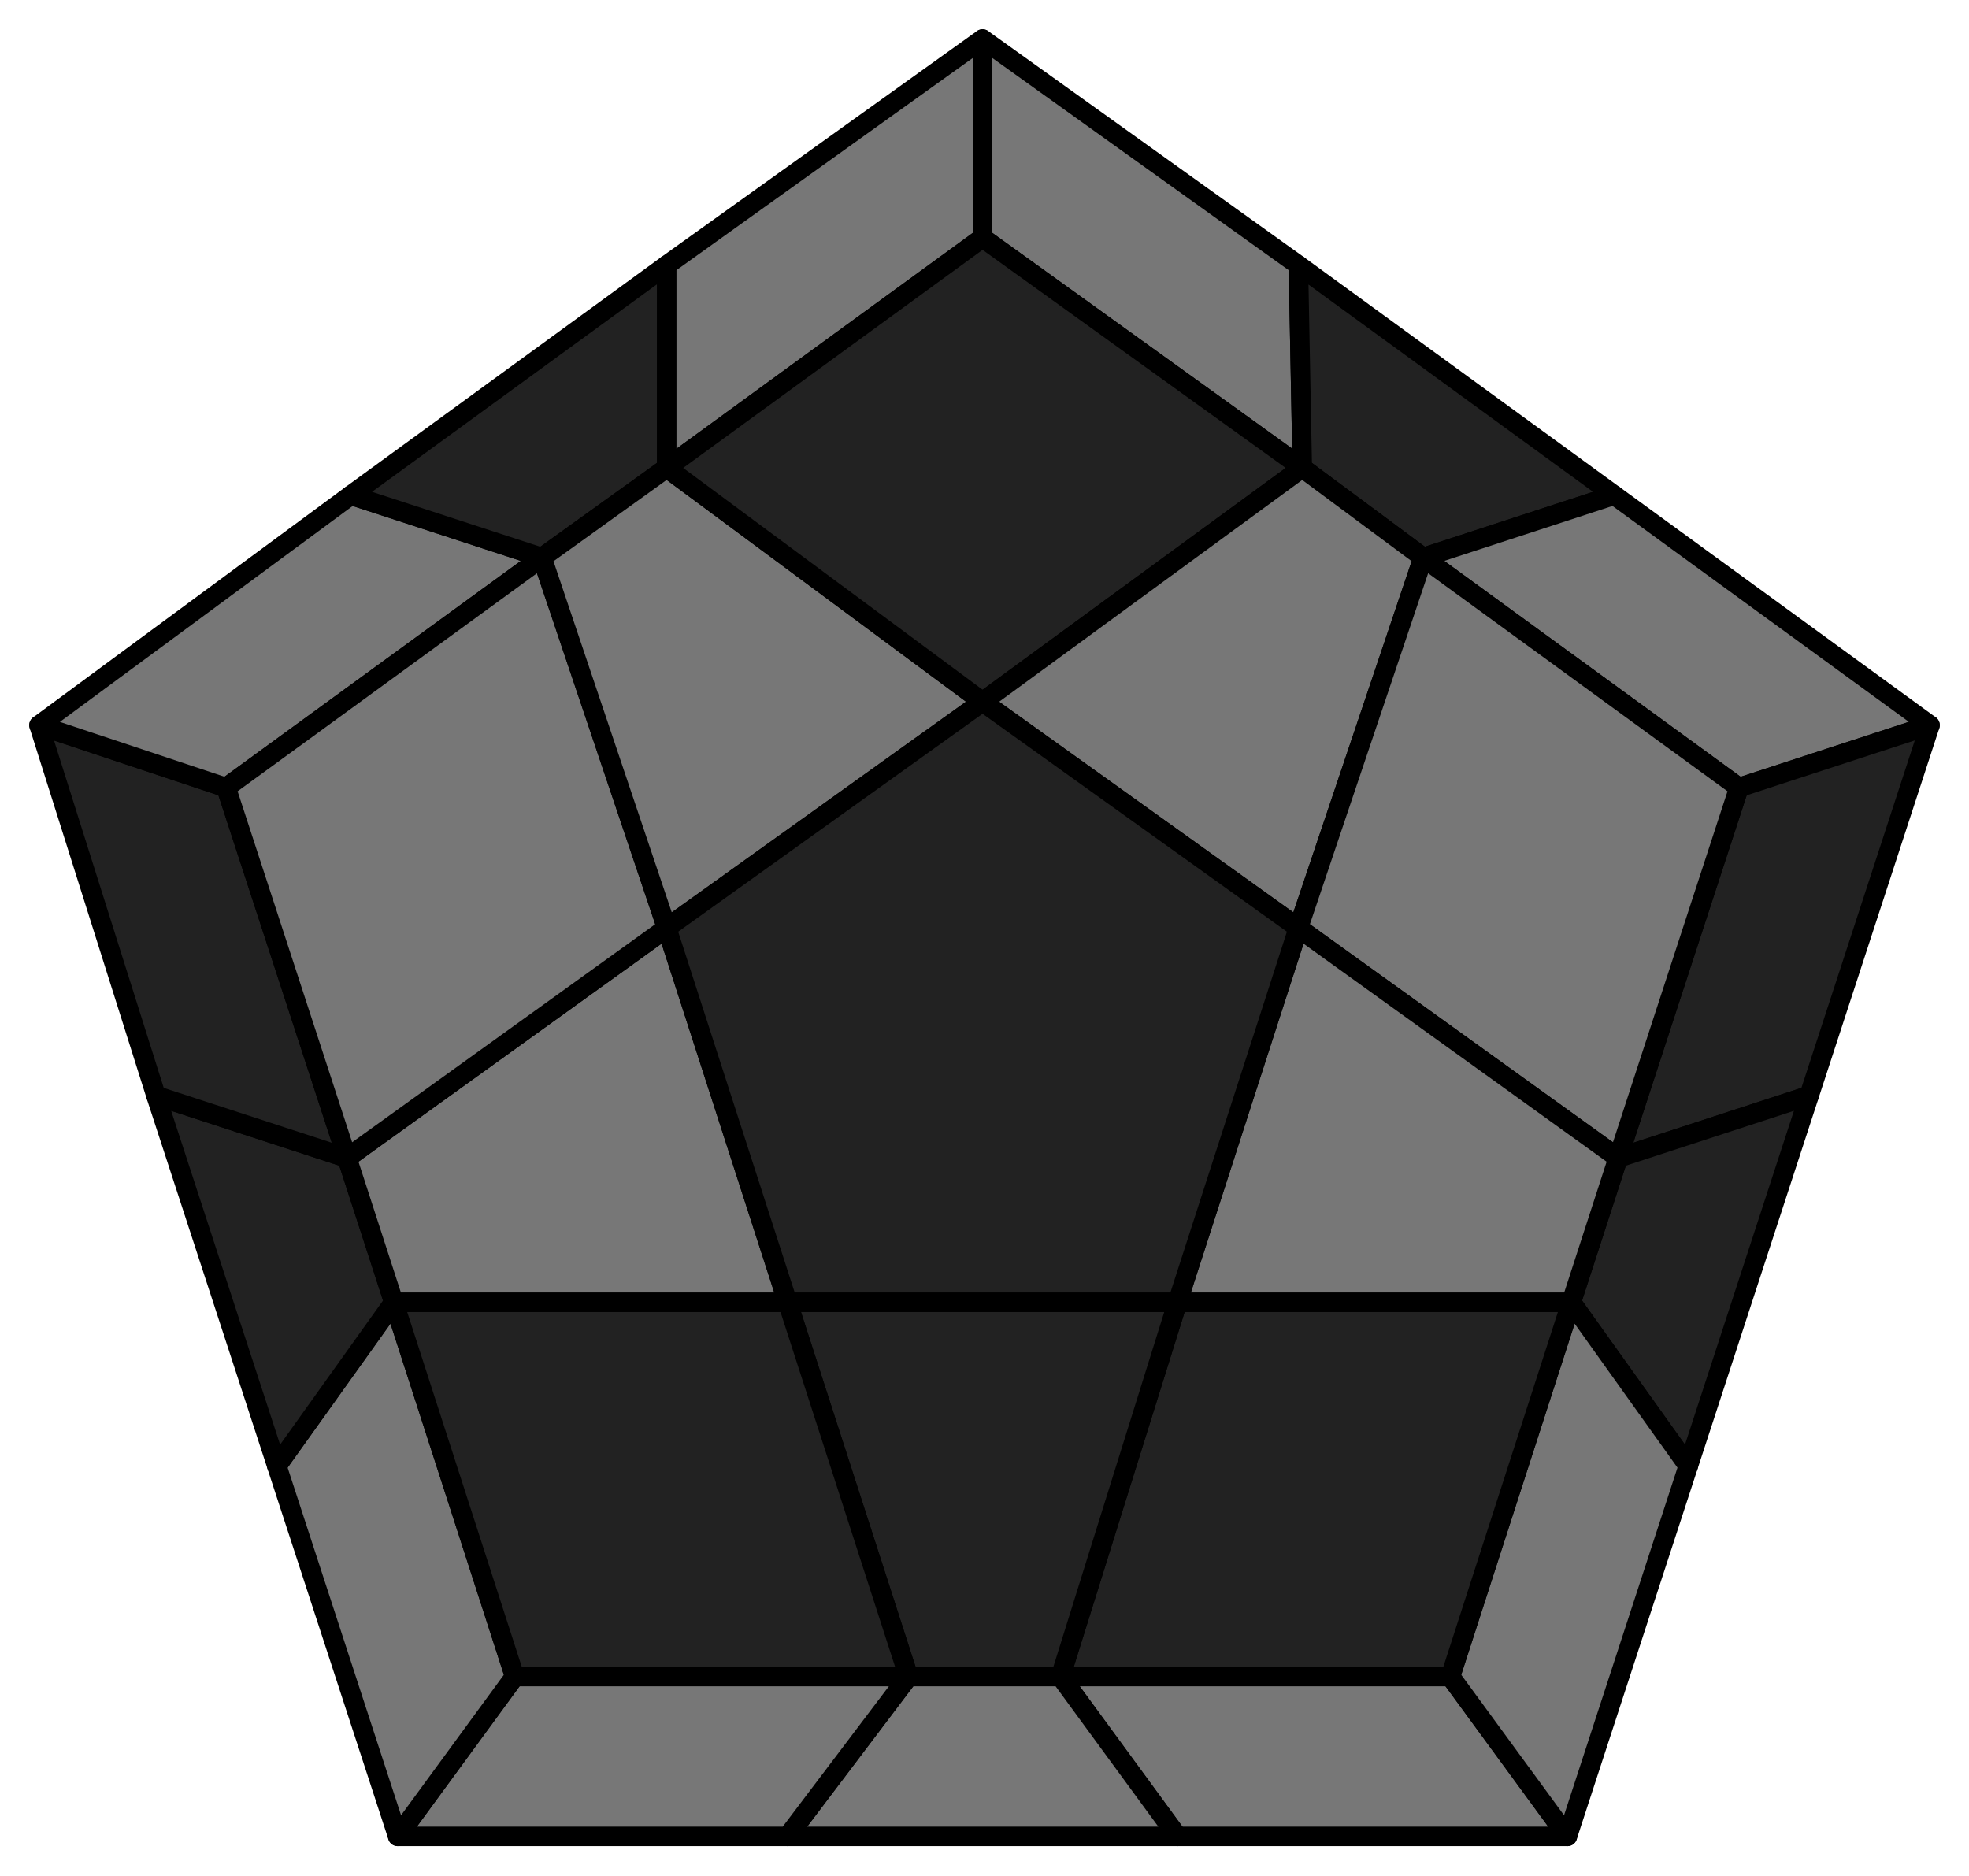
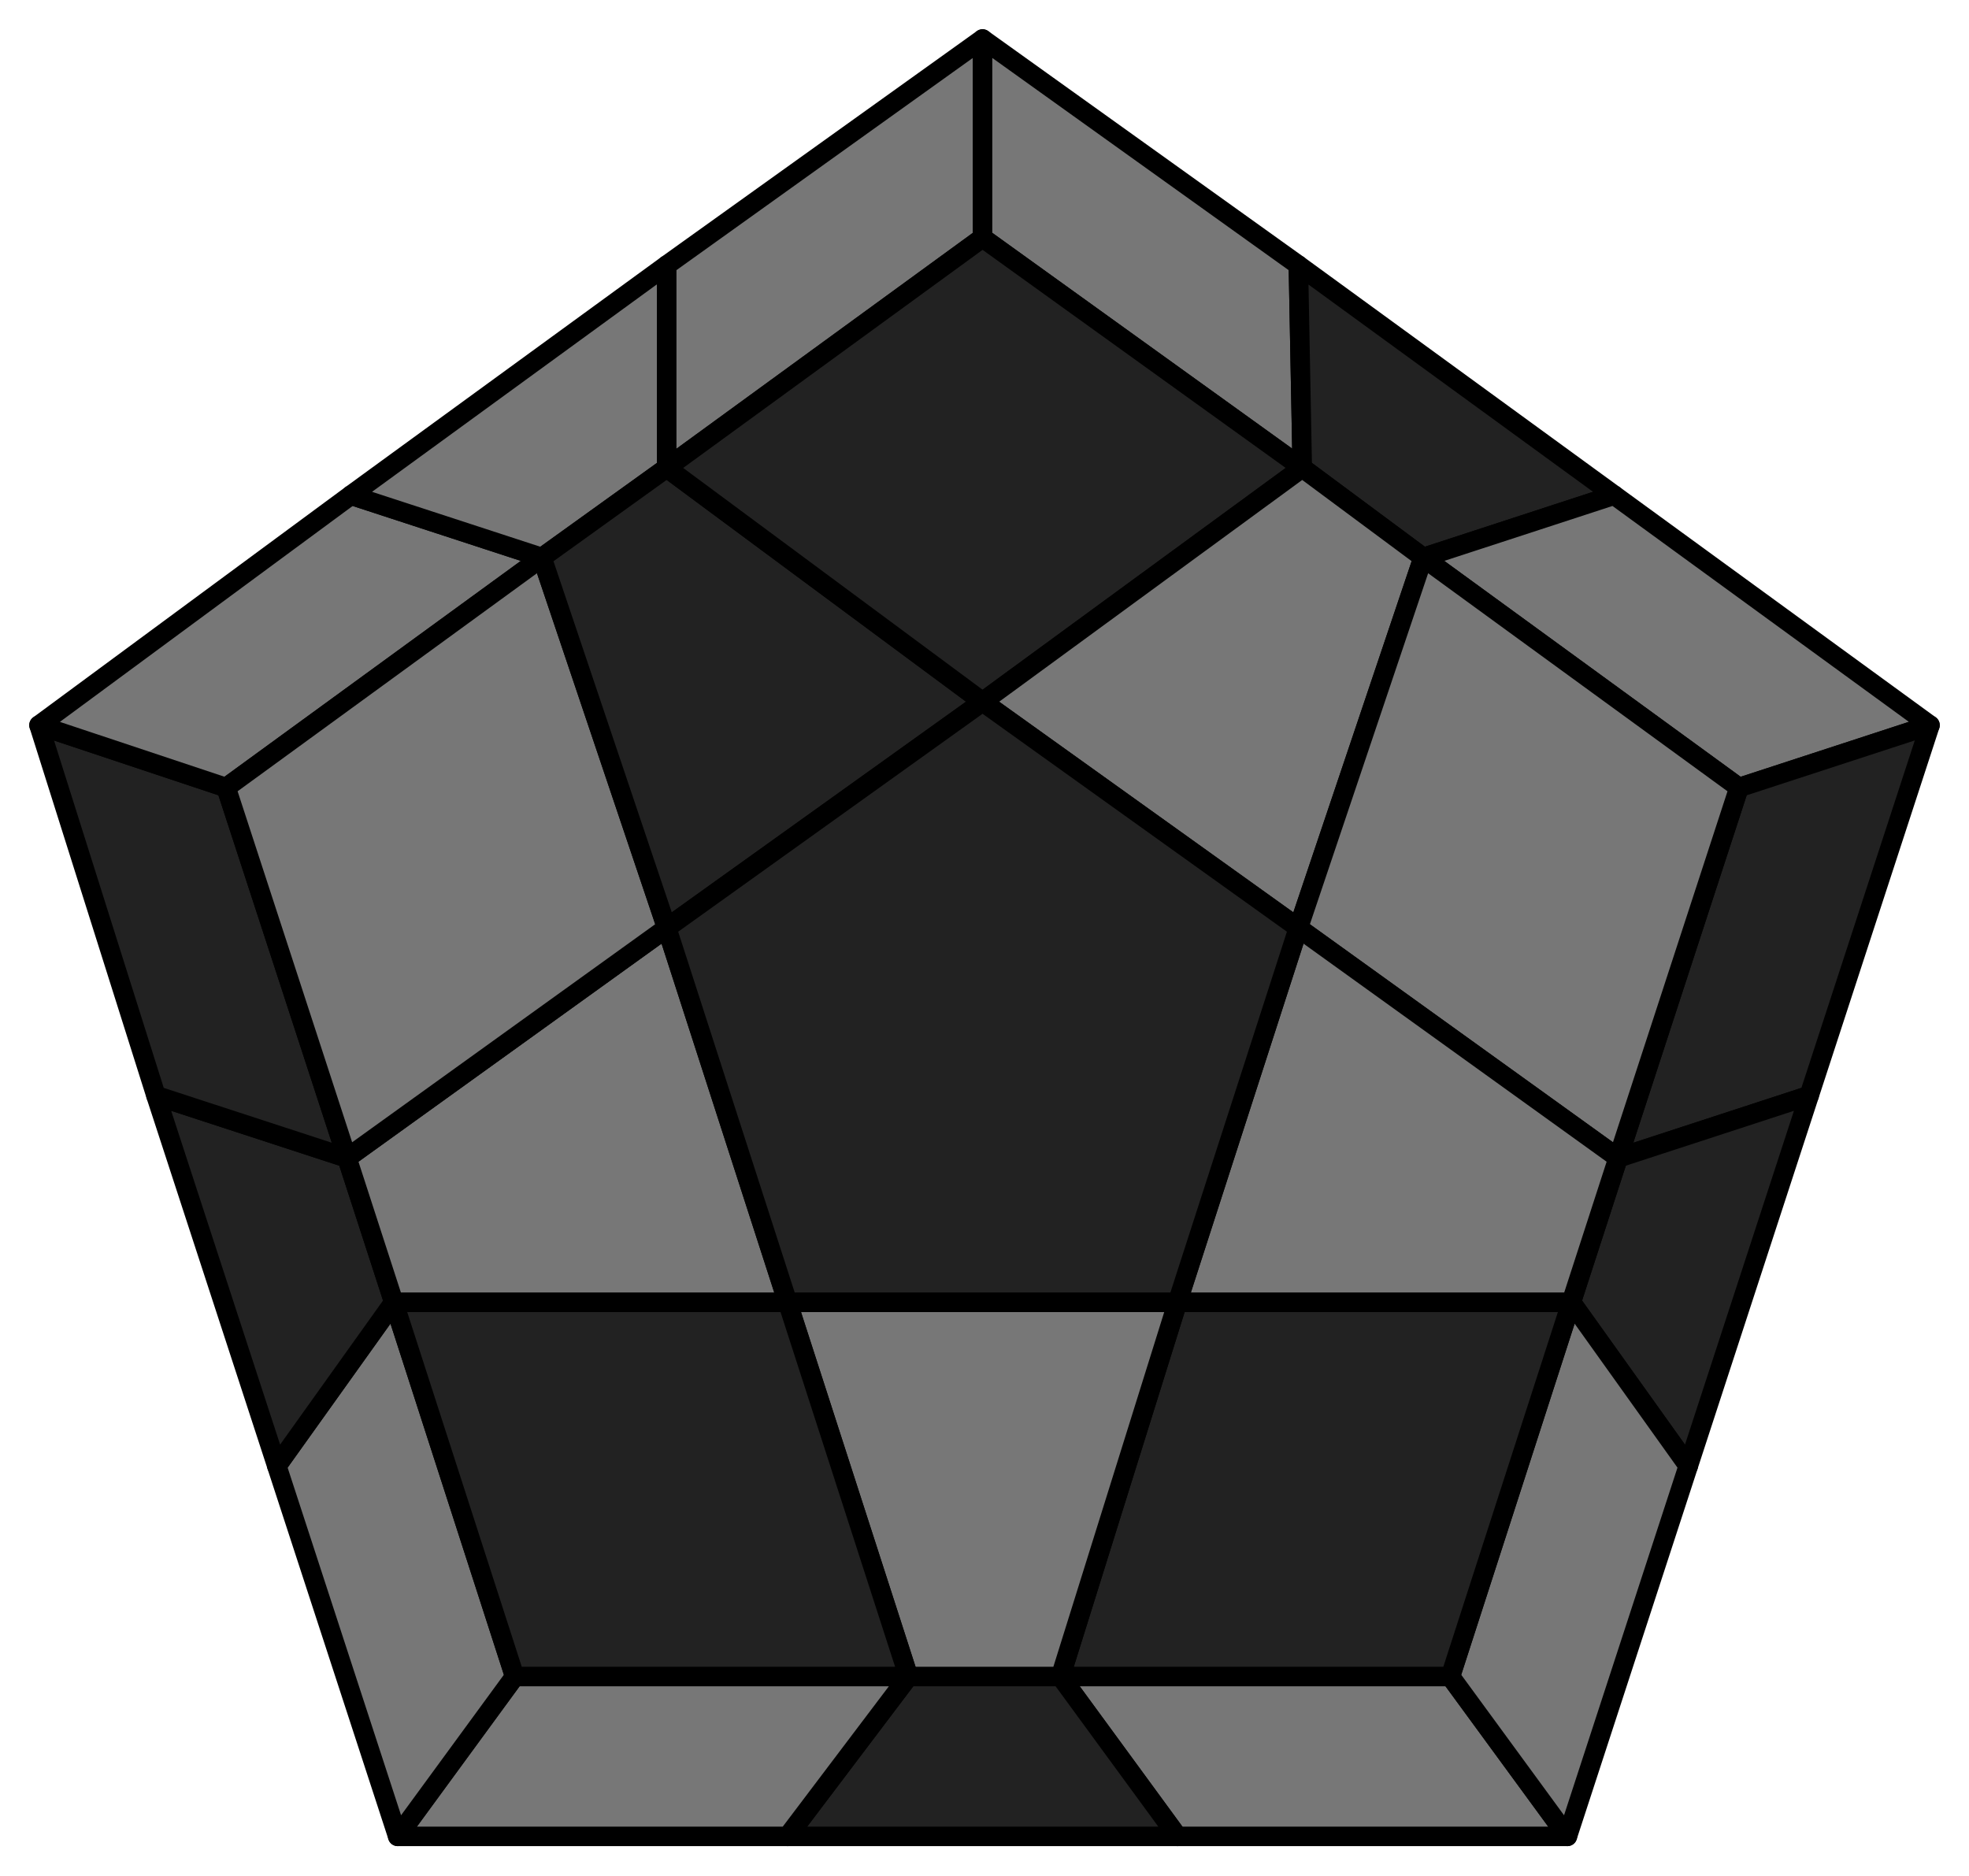
<svg xmlns="http://www.w3.org/2000/svg" id="192" width="505" height="481">
  <style>
polygon { stroke: black; stroke-width: 5px; stroke-linejoin: round;}
.light {fill: #777;}
.dark {fill: #222;}
</style>
  <polygon class="light" points="402 471 302 471 272 430 372 430" />
-   <polygon class="light" points="302 471 202 471 233 430 272 430" />
+   <polygon class="dark" points="302 471 202 471 233 430 272 430" />
  <polygon class="light" points="202 471 102 471 132 430 233 430" />
  <polygon class="light" points="102 471 71 376 101 334 132 430" />
  <polygon class="dark" points="71 376 40 281 89 297 101 334" />
  <polygon class="dark" points="40 281 10 186 58 202 89 297" />
  <polygon class="light" points="10 186 90 127 139 143 58 202" />
-   <polygon class="dark" points="90 127 171 68 171 120 139 143" />
+   <polygon class="light" points="90 127 171 68 171 120 139 143" />
  <polygon class="light" points="171 68 252 10 252 61 171 120" />
  <polygon class="light" points="252 10 333 68 334 120 252 61" />
  <polygon class="dark" points="333 68 414 127 365 143 334 120" />
  <polygon class="light" points="414 127 495 186 446 202 365 143" />
  <polygon class="dark" points="495 186 464 281 415 297 446 202" />
  <polygon class="dark" points="464 281 433 376 403 334 415 297" />
  <polygon class="light" points="433 376 402 471 372 430 403 334" />
  <polygon class="dark" points="372 430 272 430 302 334 403 334" />
-   <polygon class="dark" points="272 430 233 430 202 334 302 334" />
+   <polygon class="light" points="272 430 233 430 202 334 302 334" />
  <polygon class="dark" points="132 430 101 334 202 334 233 430" />
  <polygon class="light" points="101 334 89 297 171 238 202 334" />
  <polygon class="light" points="58 202 139 143 171 238 89 297" />
-   <polygon class="light" points="139 143 171 120 252 180 171 238" />
+   <polygon class="dark" points="139 143 171 120 252 180 171 238" />
  <polygon class="dark" points="252 61 334 120 252 180 171 120" />
  <polygon class="light" points="334 120 365 143 333 238 252 180" />
  <polygon class="light" points="446 202 415 297 333 238 365 143" />
  <polygon class="light" points="415 297 403 334 302 334 333 238" />
  <polygon class="dark" points="302 334 202 334 171 238 252 180 333 238" />
</svg>
